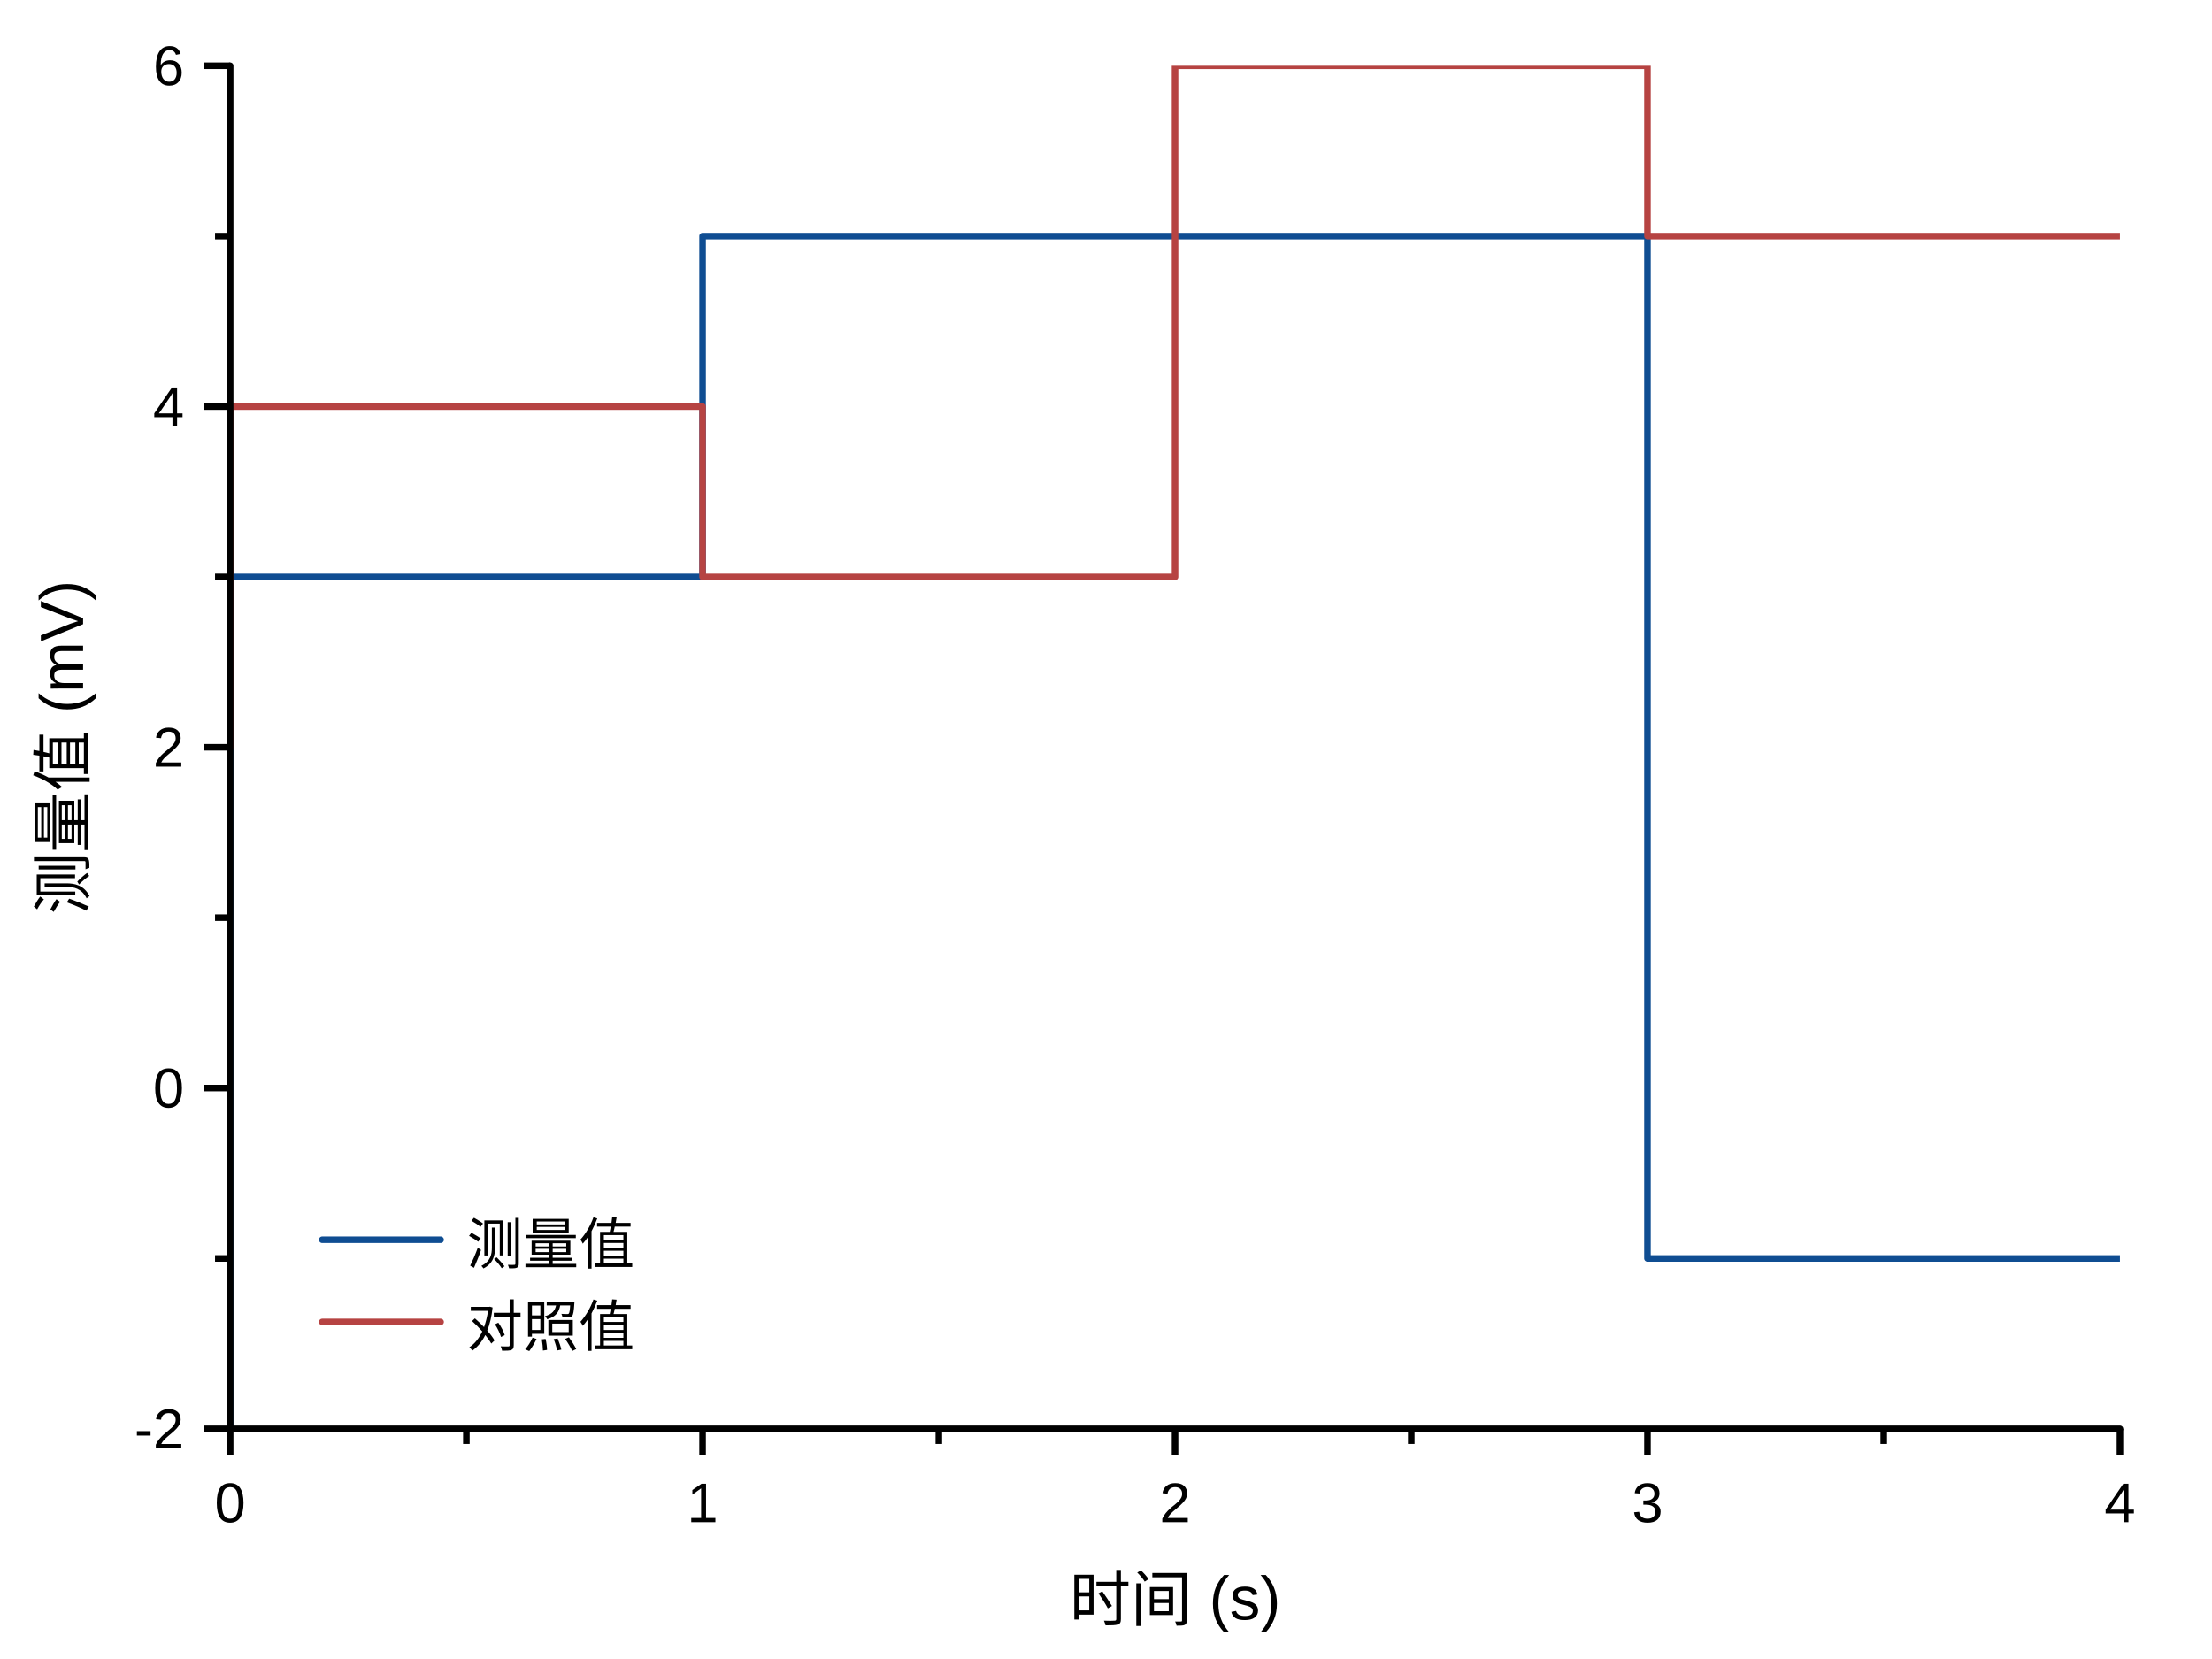
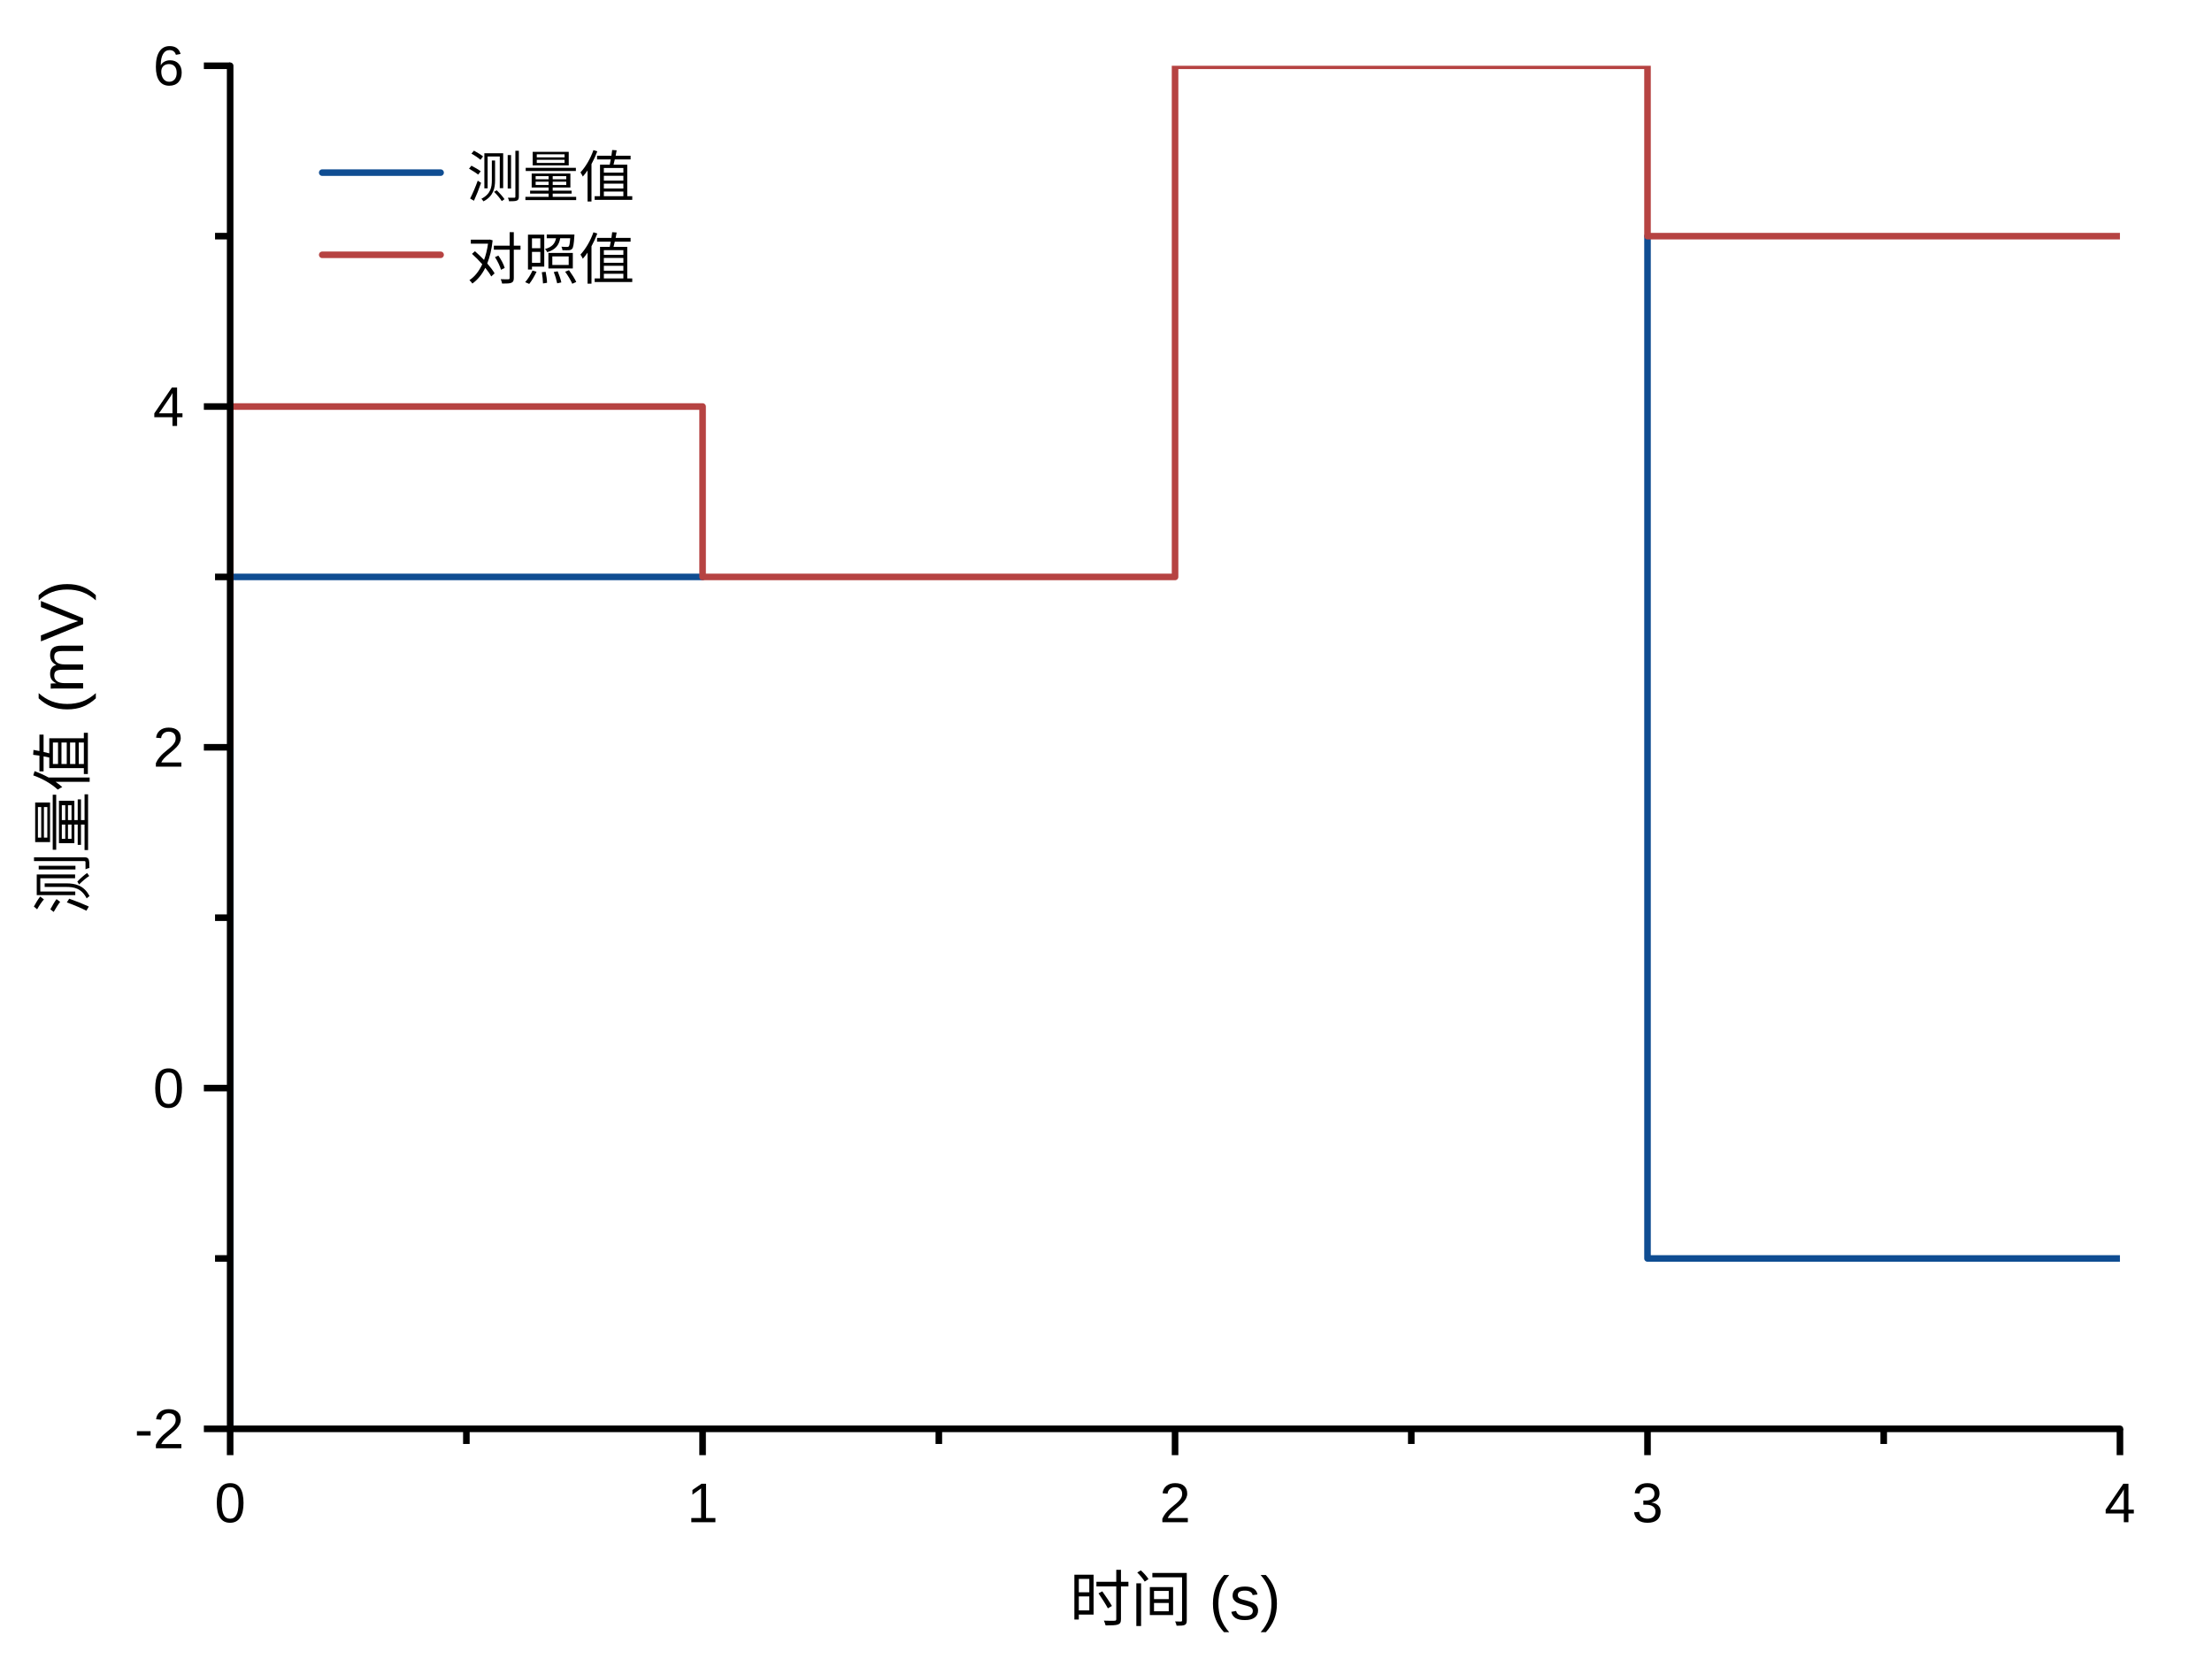
- <svg xmlns="http://www.w3.org/2000/svg" width="89mm" height="66.75mm" viewBox="0 0 336.378 252.283" font-family="Arial, 'Microsoft YaHei', 'PingFang SC', 'Noto Sans CJK SC', sans-serif">
+ <svg xmlns="http://www.w3.org/2000/svg" width="210mm" height="157.5mm" viewBox="0 0 793.701 595.276" font-family="Arial, 'Microsoft YaHei', 'PingFang SC', 'Noto Sans CJK SC', sans-serif">
  <defs>
    <clipPath id="clip20">
-       <rect x="35" y="10" width="287.378" height="207.283" />
+       <rect x="82.584" y="23.596" width="678.083" height="489.096" />
    </clipPath>
  </defs>
-   <rect x="0.00" y="0.00" width="336.38" height="252.28" fill="#ffffff" />
+   <rect x="0.00" y="0.00" width="793.70" height="595.28" fill="#ffffff" />
  <g clip-path="url(#clip20)">
-     <path d="M35.00,217.28L35.00,87.73L106.84,87.73L106.84,35.91L250.53,35.91L250.53,191.37L322.38,191.37" fill="none" stroke="#0f4d92" stroke-width="1" stroke-linejoin="round" stroke-linecap="round" />
-     <path d="M35.00,113.64L35.00,61.82L106.84,61.82L106.84,87.73L178.69,87.73L178.69,10.00L250.53,10.00L250.53,35.91L322.38,35.91" fill="none" stroke="#b64342" stroke-width="1" stroke-linejoin="round" stroke-linecap="round" />
+     <path d="M82.58,512.69L82.58,207.01L252.10,207.01" fill="none" stroke="#0f4d92" stroke-width="2.36" stroke-linejoin="round" stroke-linecap="round" />
+     <path d="M591.15,84.73L591.15,451.55L760.67,451.55" fill="none" stroke="#0f4d92" stroke-width="2.36" stroke-linejoin="round" stroke-linecap="round" />
+     <path d="M82.58,268.14L82.58,145.87L252.10,145.87L252.10,207.01L421.63,207.01L421.63,23.60L591.15,23.60L591.15,84.73L760.67,84.73" fill="none" stroke="#b64342" stroke-width="2.36" stroke-linejoin="round" stroke-linecap="round" />
  </g>
-   <path d="M35.00,10.00L35.00,217.28L322.38,217.28" fill="none" stroke="#000000" stroke-width="1" stroke-linejoin="round" stroke-linecap="round" />
-   <text x="35.00" y="228.53" text-anchor="middle" dominant-baseline="central" font-size="8.5" fill="#000000">0</text>
-   <text x="106.84" y="228.53" text-anchor="middle" dominant-baseline="central" font-size="8.5" fill="#000000">1</text>
-   <text x="178.69" y="228.53" text-anchor="middle" dominant-baseline="central" font-size="8.5" fill="#000000">2</text>
-   <text x="250.53" y="228.53" text-anchor="middle" dominant-baseline="central" font-size="8.5" fill="#000000">3</text>
-   <text x="322.38" y="228.53" text-anchor="middle" dominant-baseline="central" font-size="8.5" fill="#000000">4</text>
-   <text x="28.00" y="217.28" text-anchor="end" dominant-baseline="central" font-size="8.5" fill="#000000">-2</text>
-   <text x="28.00" y="165.46" text-anchor="end" dominant-baseline="central" font-size="8.5" fill="#000000">0</text>
-   <text x="28.00" y="113.64" text-anchor="end" dominant-baseline="central" font-size="8.5" fill="#000000">2</text>
-   <text x="28.00" y="61.82" text-anchor="end" dominant-baseline="central" font-size="8.5" fill="#000000">4</text>
-   <text x="28.00" y="10.00" text-anchor="end" dominant-baseline="central" font-size="8.5" fill="#000000">6</text>
-   <path d="M35.00,217.28L35.00,221.28M106.84,217.28L106.84,221.28M178.69,217.28L178.69,221.28M250.53,217.28L250.53,221.28M322.38,217.28L322.38,221.28M70.92,217.28L70.92,219.58M142.77,217.28L142.77,219.58M214.61,217.28L214.61,219.58M286.46,217.28L286.46,219.58M35.00,217.28L31.00,217.28M35.00,165.46L31.00,165.46M35.00,113.64L31.00,113.64M35.00,61.82L31.00,61.82M35.00,10.00L31.00,10.00M35.00,191.37L32.70,191.37M35.00,139.55L32.70,139.55M35.00,87.73L32.70,87.73M35.00,35.91L32.70,35.91" fill="none" stroke="#000000" stroke-width="1" />
-   <text x="178.69" y="242.45" text-anchor="middle" dominant-baseline="central" font-size="9.33" fill="#000000">时间 (s)</text>
-   <text transform="translate(8.81,113.64) rotate(-90)" text-anchor="middle" dominant-baseline="central" font-size="9.33" fill="#000000">测量值 (mV)</text>
-   <rect x="45.00" y="180.28" width="59.50" height="29.00" fill="#ffffff" />
-   <path d="M49.00,188.53L67.00,188.53" fill="none" stroke="#0f4d92" stroke-width="1" stroke-linejoin="round" stroke-linecap="round" />
-   <text x="71.00" y="188.53" text-anchor="start" dominant-baseline="central" font-size="8.5" fill="#000000">测量值</text>
-   <path d="M49.00,201.03L67.00,201.03" fill="none" stroke="#b64342" stroke-width="1" stroke-linejoin="round" stroke-linecap="round" />
-   <text x="71.00" y="201.03" text-anchor="start" dominant-baseline="central" font-size="8.5" fill="#000000">对照值</text>
+   <path d="M82.58,23.60L82.58,512.69L760.67,512.69" fill="none" stroke="#000000" stroke-width="2.36" stroke-linejoin="round" stroke-linecap="round" />
+   <text x="82.58" y="539.24" text-anchor="middle" dominant-baseline="central" font-size="20.056" fill="#000000">0</text>
+   <text x="252.10" y="539.24" text-anchor="middle" dominant-baseline="central" font-size="20.056" fill="#000000">1</text>
+   <text x="421.63" y="539.24" text-anchor="middle" dominant-baseline="central" font-size="20.056" fill="#000000">2</text>
+   <text x="591.15" y="539.24" text-anchor="middle" dominant-baseline="central" font-size="20.056" fill="#000000">3</text>
+   <text x="760.67" y="539.24" text-anchor="middle" dominant-baseline="central" font-size="20.056" fill="#000000">4</text>
+   <text x="66.07" y="512.69" text-anchor="end" dominant-baseline="central" font-size="20.056" fill="#000000">-2</text>
+   <text x="66.07" y="390.42" text-anchor="end" dominant-baseline="central" font-size="20.056" fill="#000000">0</text>
+   <text x="66.07" y="268.14" text-anchor="end" dominant-baseline="central" font-size="20.056" fill="#000000">2</text>
+   <text x="66.07" y="145.87" text-anchor="end" dominant-baseline="central" font-size="20.056" fill="#000000">4</text>
+   <text x="66.07" y="23.60" text-anchor="end" dominant-baseline="central" font-size="20.056" fill="#000000">6</text>
+   <path d="M82.58,512.69L82.58,522.13M252.10,512.69L252.10,522.13M421.63,512.69L421.63,522.13M591.15,512.69L591.15,522.13M760.67,512.69L760.67,522.13M167.34,512.69L167.34,518.12M336.87,512.69L336.87,518.12M506.39,512.69L506.39,518.12M675.91,512.69L675.91,518.12M82.58,512.69L73.15,512.69M82.58,390.42L73.15,390.42M82.58,268.14L73.15,268.14M82.58,145.87L73.15,145.87M82.58,23.60L73.15,23.60M82.58,451.55L77.16,451.55M82.58,329.28L77.16,329.28M82.58,207.01L77.16,207.01M82.58,84.73L77.16,84.73" fill="none" stroke="#000000" stroke-width="2.36" />
+   <text x="421.63" y="572.07" text-anchor="middle" dominant-baseline="central" font-size="22.015" fill="#000000">时间 (s)</text>
+   <text transform="translate(20.80,268.14) rotate(-90)" text-anchor="middle" dominant-baseline="central" font-size="22.015" fill="#000000">测量值 (mV)</text>
+   <rect x="106.18" y="42.47" width="140.39" height="68.43" fill="#ffffff" />
+   <path d="M115.62,61.94L158.09,61.94" fill="none" stroke="#0f4d92" stroke-width="2.36" stroke-linejoin="round" stroke-linecap="round" />
+   <text x="167.53" y="61.94" text-anchor="start" dominant-baseline="central" font-size="20.056" fill="#000000">测量值</text>
+   <path d="M115.62,91.43L158.09,91.43" fill="none" stroke="#b64342" stroke-width="2.36" stroke-linejoin="round" stroke-linecap="round" />
+   <text x="167.53" y="91.43" text-anchor="start" dominant-baseline="central" font-size="20.056" fill="#000000">对照值</text>
</svg>
